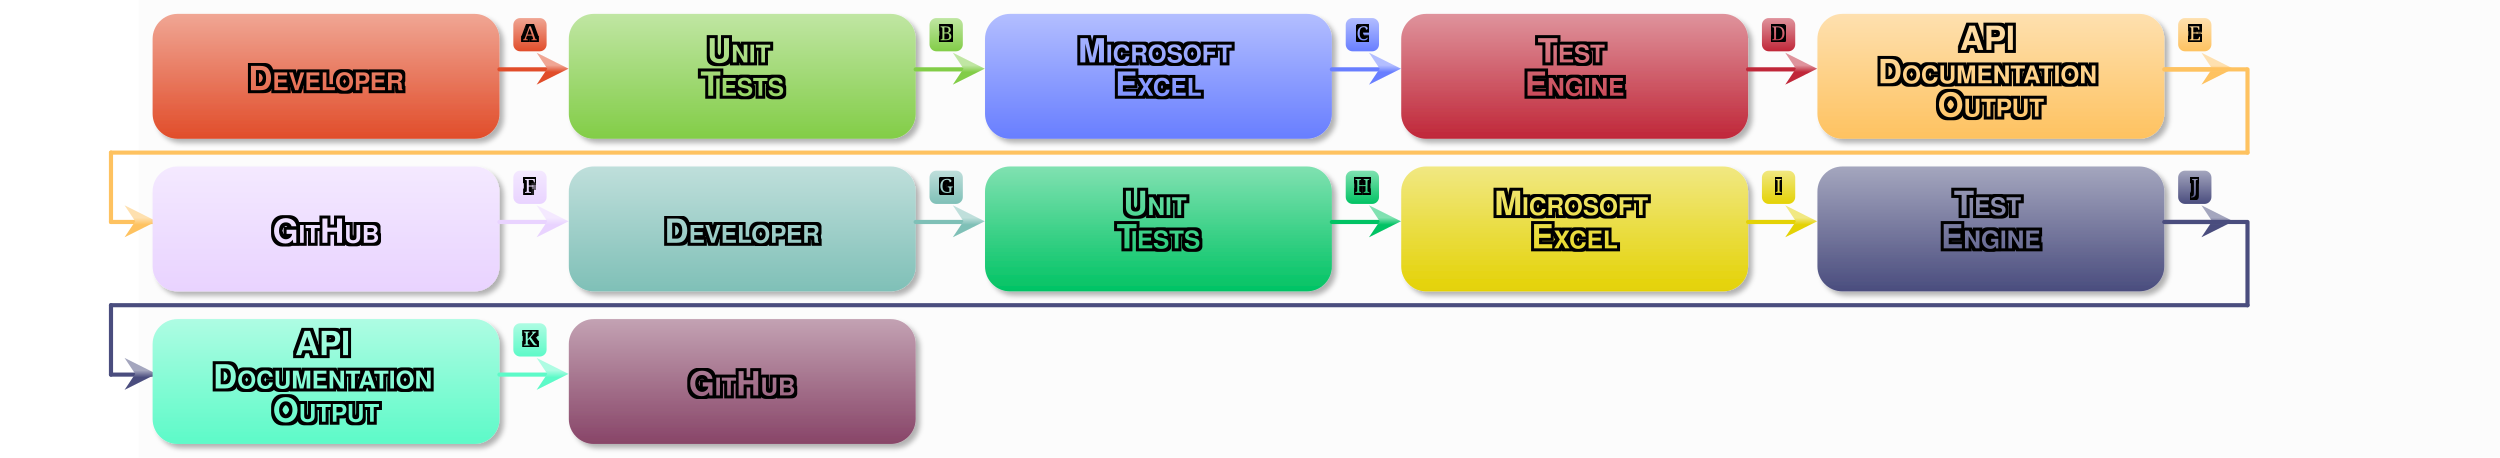
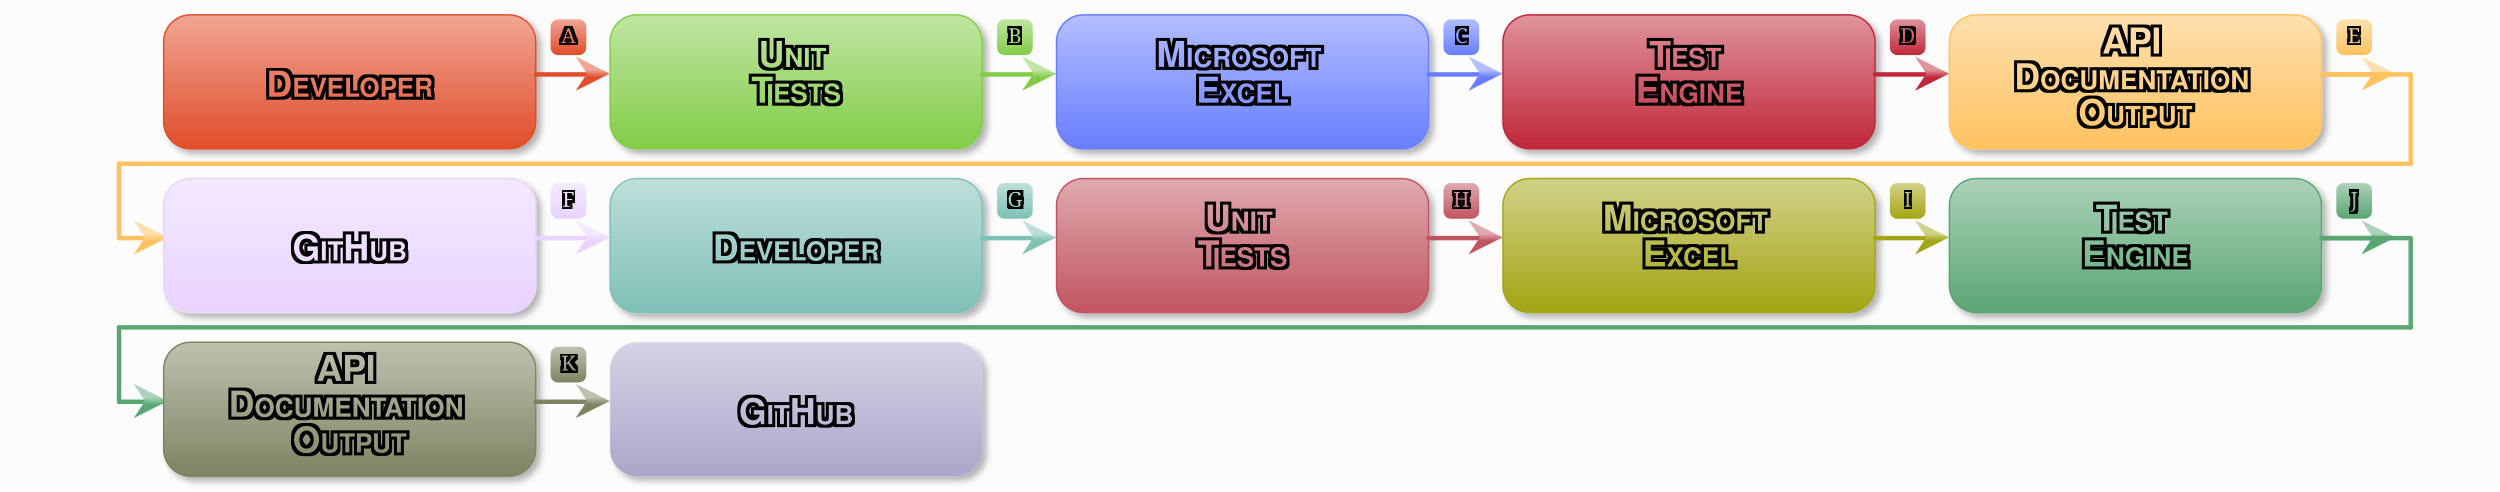
- <svg xmlns="http://www.w3.org/2000/svg" width="1441.6" height="264.0" viewBox="0 0 1802.0 330.0" id="diag">
+ <svg xmlns="http://www.w3.org/2000/svg" width="1344.0" height="264.0" viewBox="0 0 1680.0 330.0" id="diag">
  <defs>
    <linearGradient id="grad0" x2="0%" y2="100%">
      <stop class="stop1" offset="0%" stop-color="#f0a694" />
      <stop class="stop2" offset="50%" stop-color="#e8795f" />
      <stop class="stop3" offset="100%" stop-color="#E14D2A" />
    </linearGradient>
    <linearGradient id="grad1" x2="0%" y2="100%">
      <stop class="stop1" offset="0%" stop-color="#c0e6a3" />
      <stop class="stop2" offset="50%" stop-color="#a1d975" />
      <stop class="stop3" offset="100%" stop-color="#82CD47" />
    </linearGradient>
    <linearGradient id="grad2" x2="0%" y2="100%">
      <stop class="stop1" offset="0%" stop-color="#b3beff" />
      <stop class="stop2" offset="50%" stop-color="#8d9eff" />
      <stop class="stop3" offset="100%" stop-color="#687EFF" />
    </linearGradient>
    <linearGradient id="grad3" x2="0%" y2="100%">
      <stop class="stop1" offset="0%" stop-color="#df939c" />
      <stop class="stop2" offset="50%" stop-color="#cf5d6a" />
      <stop class="stop3" offset="100%" stop-color="#C02739" />
    </linearGradient>
    <linearGradient id="grad4" x2="0%" y2="100%">
      <stop class="stop1" offset="0%" stop-color="#fee0af" />
      <stop class="stop2" offset="50%" stop-color="#fed187" />
      <stop class="stop3" offset="100%" stop-color="#FEC260" />
    </linearGradient>
    <linearGradient id="grad5" x2="0%" y2="100%">
      <stop class="stop1" offset="0%" stop-color="#f4e9ff" />
      <stop class="stop2" offset="50%" stop-color="#eedeff" />
      <stop class="stop3" offset="100%" stop-color="#e9d3ff" />
    </linearGradient>
    <linearGradient id="grad6" x2="0%" y2="100%">
      <stop class="stop1" offset="0%" stop-color="#bfdfdb" />
      <stop class="stop2" offset="50%" stop-color="#9fcfc9" />
      <stop class="stop3" offset="100%" stop-color="#7fc0b7" />
    </linearGradient>
    <linearGradient id="grad7" x2="0%" y2="100%">
-       <stop class="stop1" offset="0%" stop-color="#80e1b1" />
-       <stop class="stop2" offset="50%" stop-color="#40d28a" />
-       <stop class="stop3" offset="100%" stop-color="#01c364" />
+       <stop class="stop1" offset="0%" stop-color="#e0aaaf" />
+       <stop class="stop2" offset="50%" stop-color="#d07f87" />
+       <stop class="stop3" offset="100%" stop-color="#c1555f" />
    </linearGradient>
    <linearGradient id="grad8" x2="0%" y2="100%">
-       <stop class="stop1" offset="0%" stop-color="#f1e882" />
-       <stop class="stop2" offset="50%" stop-color="#eadd43" />
-       <stop class="stop3" offset="100%" stop-color="#e4d205" />
+       <stop class="stop1" offset="0%" stop-color="#d1d289" />
+       <stop class="stop2" offset="50%" stop-color="#babb4e" />
+       <stop class="stop3" offset="100%" stop-color="#a4a513" />
    </linearGradient>
    <linearGradient id="grad9" x2="0%" y2="100%">
-       <stop class="stop1" offset="0%" stop-color="#a4a6be" />
-       <stop class="stop2" offset="50%" stop-color="#77799e" />
-       <stop class="stop3" offset="100%" stop-color="#4a4d7e" />
+       <stop class="stop1" offset="0%" stop-color="#acd2b9" />
+       <stop class="stop2" offset="50%" stop-color="#83bc96" />
+       <stop class="stop3" offset="100%" stop-color="#5aa673" />
    </linearGradient>
    <linearGradient id="grad10" x2="0%" y2="100%">
-       <stop class="stop1" offset="0%" stop-color="#aefce3" />
-       <stop class="stop2" offset="50%" stop-color="#85fbd5" />
-       <stop class="stop3" offset="100%" stop-color="#5dfac8" />
+       <stop class="stop1" offset="0%" stop-color="#bfc1b0" />
+       <stop class="stop2" offset="50%" stop-color="#9fa288" />
+       <stop class="stop3" offset="100%" stop-color="#808361" />
    </linearGradient>
    <linearGradient id="grad11" x2="0%" y2="100%">
-       <stop class="stop1" offset="0%" stop-color="#c3a2b3" />
-       <stop class="stop2" offset="50%" stop-color="#a5738d" />
-       <stop class="stop3" offset="100%" stop-color="#884568" />
+       <stop class="stop1" offset="0%" stop-color="#d4d3e4" />
+       <stop class="stop2" offset="50%" stop-color="#bfbdd7" />
+       <stop class="stop3" offset="100%" stop-color="#aaa7ca" />
    </linearGradient>
    <linearGradient id="grad12" x2="0%" y2="100%">
-       <stop class="stop1" offset="0%" stop-color="#a9bac1" />
-       <stop class="stop2" offset="50%" stop-color="#7e98a2" />
-       <stop class="stop3" offset="100%" stop-color="#547684" />
+       <stop class="stop1" offset="0%" stop-color="#bfc28d" />
+       <stop class="stop2" offset="50%" stop-color="#9fa354" />
+       <stop class="stop3" offset="100%" stop-color="#80851b" />
    </linearGradient>
    <filter id="filter">
      <feMorphology in="SourceAlpha" operator="dilate" radius="2" result="OUTLINE" />
      <feComposite operator="out" in="OUTLINE" in2="SourceAlpha" />
    </filter>
    <filter id="poly" x="0" y="0" width="200%" height="200%">
      <feOffset result="offOut" in="SourceGraphic" dx="10" dy="15" />
      <feGaussianBlur result="blurOut" in="offOut" stdDeviation="5" />
      <feBlend in="SourceGraphic" in2="blurOut" mode="normal" />
    </filter>
    <filter id="shadow2">
      <feDropShadow dx="-0.8" dy="-0.8" stdDeviation="0" flood-color="pink" flood-opacity="0.5" />
    </filter>
    <style>
-             .shadowed {
-                 -webkit-filter: drop-shadow(3px 3px 2px rgba(0, 0, 0, .3));
-                 filter: drop-shadow(3px 3px 2px rgba(0, 0, 0, .3));
-             }
- 
-             .filtered {
-                 filter: url(#filter);
-                 fill: black;
-                 font-family: 'Ultra', serif;
-                 font-size: 100px;
- 
-             }
- 
-             .filtered-small {
-                 filter: url(#filter);
-                 fill: black;
-                 font-family: 'Ultra', serif;
-                 font-size: 14px;
- 
-             }
- 
-             .glass:after, .glass:before {
-                 content: "";
-                 display: block;
-                 position: absolute
-             }
- 
-             .glass {
-                 overflow: hidden;
-                 color: #fff;
-                 text-shadow: 0 1px 2px rgba(0, 0, 0, .7);
-                 background-image: radial-gradient(circle at center, rgba(0, 167, 225, .25), rgba(0, 110, 149, .5));
-                 box-shadow: 0 5px 10px rgba(0, 0, 0, .75), inset 0 0 0 2px rgba(0, 0, 0, .3), inset 0 -6px 6px -3px rgba(0, 129, 174, .2);
-                 position: relative
-             }
- 
-             .glass:after {
-                 background: rgba(0, 167, 225, .2);
-                 z-index: 0;
-                 height: 100%;
-                 width: 100%;
-                 top: 0;
-                 left: 0;
-                 backdrop-filter: blur(3px) saturate(400%);
-                 -webkit-backdrop-filter: blur(3px) saturate(400%)
-             }
- 
-             .glass:before {
-                 width: calc(100% -
-                 4px);
-                 height: 35px;
-                 background-image: linear-gradient(rgba(255, 255, 255, .7), rgba(255, 255, 255, 0));
-                 top: 2px;
-                 left: 2px;
-                 border-radius: 30px 30px 200px 200px;
-                 opacity: .7
-             }
- 
-             .glass:hover {
-                 text-shadow: 0 1px 2px rgba(0, 0, 0, .9)
-             }
- 
-             .glass:hover:before {
-                 opacity: 1
-             }
- 
-             .glass:active {
-                 text-shadow: 0 0 2px rgba(0, 0, 0, .9);
-                 box-shadow: 0 3px 8px rgba(0, 0, 0, .75), inset 0 0 0 2px rgba(0, 0, 0, .3), inset 0 -6px 6px -3px rgba(0, 129, 174, .2)
-             }
- 
-             .glass:active:before {
-                 height: 25px
-             }
- 
-             .boxText {
-                 font-size: 24px;
-                 font-family: 'Inter var', system-ui, 'Helvetica Neue', Helvetica, Arial, sans-serif;
-                 font-variant: small-caps;
-                 font-weight: bold;
-             }
-         </style>
+            .shadowed {
+                -webkit-filter: drop-shadow( 3px 3px 2px rgba(0, 0, 0, .3));
+                filter: drop-shadow( 3px 3px 2px rgba(0, 0, 0, .3));
+            }
+            .filtered {
+                filter: url(#filter);
+                fill: black;
+                font-family: 'Ultra', serif;
+                font-size: 100px;
+ 
+            }
+            .filtered-small {
+                filter: url(#filter);
+                fill: black;
+                font-family: 'Ultra', serif;
+                font-size: 14px;
+ 
+            }
+ 
+            .glass:after,.glass:before{content:"";display:block;position:absolute}.glass{overflow:hidden;color:#fff;text-shadow:0
+            1px 2px rgba(0,0,0,.7);background-image:radial-gradient(circle at
+            center,rgba(0,167,225,.25),rgba(0,110,149,.5));box-shadow:0 5px 10px rgba(0,0,0,.75),inset 0 0 0 2px
+            rgba(0,0,0,.3),inset 0 -6px 6px -3px
+            rgba(0,129,174,.2);position:relative}.glass:after{background:rgba(0,167,225,.2);z-index:0;height:100%;width:100%;top:0;left:0;backdrop-filter:blur(3px)
+            saturate(400%);-webkit-backdrop-filter:blur(3px) saturate(400%)}.glass:before{width:calc(100% -
+            4px);height:35px;background-image:linear-gradient(rgba(255,255,255,.7),rgba(255,255,255,0));top:2px;left:2px;border-radius:30px
+            30px 200px 200px;opacity:.7}.glass:hover{text-shadow:0 1px 2px
+            rgba(0,0,0,.9)}.glass:hover:before{opacity:1}.glass:active{text-shadow:0 0 2px rgba(0,0,0,.9);box-shadow:0
+            3px 8px rgba(0,0,0,.75),inset 0 0 0 2px rgba(0,0,0,.3),inset 0 -6px 6px -3px
+            rgba(0,129,174,.2)}.glass:active:before{height:25px}
+ 
+            .boxText {
+                font-size:24px;
+                font-family: 'Inter var', system-ui, 'Helvetica Neue', Helvetica, Arial, sans-serif;
+                font-variant: small-caps;
+                font-weight: bold;
+            }
+        </style>
    <polygon id="ppoint" points="0,5 1.667,2.5 0,0 5,2.5" stroke-width="7" />
    <rect id="bbox" class="shadowed" width="250" height="90" ry="18" rx="18" />
    <path id="hconnector" d="M260,50.0 h34" stroke-width="3" stroke-linecap="round" stroke-linejoin="round" />
    <path id="vconnector" d="M135,100 v34" stroke-width="3" stroke-linecap="round" stroke-linejoin="round" />
-     <rect />
  </defs>
+   <rect width="100%" height="100%" fill="#fcfcfc" />
  <g transform="translate(100,0)">
-     <rect width="100%" height="100%" fill="#fcfcfc" />
    <g transform="translate(0,0)">
-       <use href="#bbox" x="10" y="10" fill="url(#grad0)" />
+       <use href="#bbox" x="10" y="10" fill="url(#grad0)" stroke="#E14D2A" />
      <text x="135" y="65" text-anchor="middle" class="filtered glass boxText">
        <tspan x="135">Developer</tspan>
      </text>
      <use href="#hconnector" stroke="#E14D2A" fill="url(#grad0)" />
      <g transform="translate(297,47)">
        <use href="#ppoint" fill="url(#grad0)" stroke-width="7" stroke="url(#grad0)" />
      </g>
      <rect x="270" y="13" height="24" width="24" fill="url(#grad0)" rx="5" ry="5" />
      <text x="282" y="29" fill="#111111" text-anchor="middle" class="filtered-small glass">A</text>
    </g>
    <g transform="translate(300,0)">
-       <use href="#bbox" x="10" y="10" fill="url(#grad1)" />
+       <use href="#bbox" x="10" y="10" fill="url(#grad1)" stroke="#82CD47" />
      <text x="135" y="45" text-anchor="middle" class="filtered glass boxText">
        <tspan x="135">Unit</tspan>
        <tspan x="135" dy="24">Tests</tspan>
      </text>
      <use href="#hconnector" stroke="#82CD47" fill="url(#grad1)" />
      <g transform="translate(297,47)">
        <use href="#ppoint" fill="url(#grad1)" stroke-width="7" stroke="url(#grad1)" />
      </g>
      <rect x="270" y="13" height="24" width="24" fill="url(#grad1)" rx="5" ry="5" />
      <text x="282" y="29" fill="#111111" text-anchor="middle" class="filtered-small glass">B</text>
    </g>
    <g transform="translate(600,0)">
-       <use href="#bbox" x="10" y="10" fill="url(#grad2)" />
+       <use href="#bbox" x="10" y="10" fill="url(#grad2)" stroke="#687EFF" />
      <text x="135" y="45" text-anchor="middle" class="filtered glass boxText">
        <tspan x="135">Microsoft</tspan>
        <tspan x="135" dy="24">Excel</tspan>
      </text>
      <use href="#hconnector" stroke="#687EFF" fill="url(#grad2)" />
      <g transform="translate(297,47)">
        <use href="#ppoint" fill="url(#grad2)" stroke-width="7" stroke="url(#grad2)" />
      </g>
      <rect x="270" y="13" height="24" width="24" fill="url(#grad2)" rx="5" ry="5" />
      <text x="282" y="29" fill="#111111" text-anchor="middle" class="filtered-small glass">C</text>
    </g>
    <g transform="translate(900,0)">
-       <use href="#bbox" x="10" y="10" fill="url(#grad3)" />
+       <use href="#bbox" x="10" y="10" fill="url(#grad3)" stroke="#C02739" />
      <text x="135" y="45" text-anchor="middle" class="filtered glass boxText">
        <tspan x="135">Test</tspan>
        <tspan x="135" dy="24">Engine</tspan>
      </text>
      <use href="#hconnector" stroke="#C02739" fill="url(#grad3)" />
      <g transform="translate(297,47)">
        <use href="#ppoint" fill="url(#grad3)" stroke-width="7" stroke="url(#grad3)" />
      </g>
      <rect x="270" y="13" height="24" width="24" fill="url(#grad3)" rx="5" ry="5" />
      <text x="282" y="29" fill="#111111" text-anchor="middle" class="filtered-small glass">D</text>
    </g>
    <g transform="translate(1200,0)">
-       <use href="#bbox" x="10" y="10" fill="url(#grad4)" />
+       <use href="#bbox" x="10" y="10" fill="url(#grad4)" stroke="#FEC260" />
      <text x="135" y="36" text-anchor="middle" class="filtered glass boxText">
        <tspan x="135">API</tspan>
        <tspan x="135" dy="24">Documentation</tspan>
        <tspan x="135" dy="24">Output</tspan>
      </text>
      <use href="#hconnector" stroke="#FEC260" fill="url(#grad4)" />
      <g transform="translate(297,47)">
        <use href="#ppoint" fill="url(#grad4)" stroke-width="7" stroke="url(#grad4)" />
      </g>
      <rect x="270" y="13" height="24" width="24" fill="url(#grad4)" rx="5" ry="5" />
      <text x="282" y="29" fill="#111111" text-anchor="middle" class="filtered-small glass">E</text>
      <g transform="translate(260,50)">
        <path d="M0,0 L60,0" fill="#111111" stroke-width="3" stroke="#FEC260" />
        <line x1="60" x2="60" y1="0" y2="60" stroke-width="3" stroke="#FEC260" stroke-linecap="round" stroke-linejoin="round" />
        <line x1="60" x2="-1480" y1="60" y2="60" stroke-width="3" stroke="#FEC260" stroke-linecap="round" stroke-linejoin="round" />
        <line x1="-1480" x2="-1480" y1="110" y2="60" stroke-width="3" stroke="#FEC260" stroke-linecap="round" stroke-linejoin="round" />
        <line x1="-1480" x2="-1400" y1="110" y2="110" stroke-width="3" stroke="#FEC260" stroke-linecap="round" stroke-linejoin="round" />
        <g transform="translate(-1460,107)">
          <use href="#ppoint" fill="url(#grad4)" stroke-width="7" stroke="url(#grad4)" />
        </g>
      </g>
    </g>
    <g transform="translate(0,110)">
-       <use href="#bbox" x="10" y="10" fill="url(#grad5)" />
+       <use href="#bbox" x="10" y="10" fill="url(#grad5)" stroke="#e9d3ff" />
      <text x="135" y="65" text-anchor="middle" class="filtered glass boxText">
        <tspan x="135">GitHub</tspan>
      </text>
      <use href="#hconnector" stroke="#e9d3ff" fill="url(#grad5)" />
      <g transform="translate(297,47)">
        <use href="#ppoint" fill="url(#grad5)" stroke-width="7" stroke="url(#grad5)" />
      </g>
      <rect x="270" y="13" height="24" width="24" fill="url(#grad5)" rx="5" ry="5" />
      <text x="282" y="29" fill="#111111" text-anchor="middle" class="filtered-small glass">F</text>
    </g>
    <g transform="translate(300,110)">
-       <use href="#bbox" x="10" y="10" fill="url(#grad6)" />
+       <use href="#bbox" x="10" y="10" fill="url(#grad6)" stroke="#7fc0b7" />
      <text x="135" y="65" text-anchor="middle" class="filtered glass boxText">
        <tspan x="135">Developer</tspan>
      </text>
      <use href="#hconnector" stroke="#7fc0b7" fill="url(#grad6)" />
      <g transform="translate(297,47)">
        <use href="#ppoint" fill="url(#grad6)" stroke-width="7" stroke="url(#grad6)" />
      </g>
      <rect x="270" y="13" height="24" width="24" fill="url(#grad6)" rx="5" ry="5" />
      <text x="282" y="29" fill="#111111" text-anchor="middle" class="filtered-small glass">G</text>
    </g>
    <g transform="translate(600,110)">
-       <use href="#bbox" x="10" y="10" fill="url(#grad7)" />
+       <use href="#bbox" x="10" y="10" fill="url(#grad7)" stroke="#c1555f" />
      <text x="135" y="45" text-anchor="middle" class="filtered glass boxText">
        <tspan x="135">Unit</tspan>
        <tspan x="135" dy="24">Tests</tspan>
      </text>
-       <use href="#hconnector" stroke="#01c364" fill="url(#grad7)" />
+       <use href="#hconnector" stroke="#c1555f" fill="url(#grad7)" />
      <g transform="translate(297,47)">
        <use href="#ppoint" fill="url(#grad7)" stroke-width="7" stroke="url(#grad7)" />
      </g>
      <rect x="270" y="13" height="24" width="24" fill="url(#grad7)" rx="5" ry="5" />
      <text x="282" y="29" fill="#111111" text-anchor="middle" class="filtered-small glass">H</text>
    </g>
    <g transform="translate(900,110)">
-       <use href="#bbox" x="10" y="10" fill="url(#grad8)" />
+       <use href="#bbox" x="10" y="10" fill="url(#grad8)" stroke="#a4a513" />
      <text x="135" y="45" text-anchor="middle" class="filtered glass boxText">
        <tspan x="135">Microsoft</tspan>
        <tspan x="135" dy="24">Excel</tspan>
      </text>
-       <use href="#hconnector" stroke="#e4d205" fill="url(#grad8)" />
+       <use href="#hconnector" stroke="#a4a513" fill="url(#grad8)" />
      <g transform="translate(297,47)">
        <use href="#ppoint" fill="url(#grad8)" stroke-width="7" stroke="url(#grad8)" />
      </g>
      <rect x="270" y="13" height="24" width="24" fill="url(#grad8)" rx="5" ry="5" />
      <text x="282" y="29" fill="#111111" text-anchor="middle" class="filtered-small glass">I</text>
    </g>
    <g transform="translate(1200,110)">
-       <use href="#bbox" x="10" y="10" fill="url(#grad9)" />
+       <use href="#bbox" x="10" y="10" fill="url(#grad9)" stroke="#5aa673" />
      <text x="135" y="45" text-anchor="middle" class="filtered glass boxText">
        <tspan x="135">Test</tspan>
        <tspan x="135" dy="24">Engine</tspan>
      </text>
-       <use href="#hconnector" stroke="#4a4d7e" fill="url(#grad9)" />
+       <use href="#hconnector" stroke="#5aa673" fill="url(#grad9)" />
      <g transform="translate(297,47)">
        <use href="#ppoint" fill="url(#grad9)" stroke-width="7" stroke="url(#grad9)" />
      </g>
      <rect x="270" y="13" height="24" width="24" fill="url(#grad9)" rx="5" ry="5" />
      <text x="282" y="29" fill="#111111" text-anchor="middle" class="filtered-small glass">J</text>
      <g transform="translate(260,50)">
-         <path d="M0,0 L60,0" fill="#111111" stroke-width="3" stroke="#4a4d7e" />
-         <line x1="60" x2="60" y1="0" y2="60" stroke-width="3" stroke="#4a4d7e" stroke-linecap="round" stroke-linejoin="round" />
-         <line x1="60" x2="-1480" y1="60" y2="60" stroke-width="3" stroke="#4a4d7e" stroke-linecap="round" stroke-linejoin="round" />
-         <line x1="-1480" x2="-1480" y1="110" y2="60" stroke-width="3" stroke="#4a4d7e" stroke-linecap="round" stroke-linejoin="round" />
-         <line x1="-1480" x2="-1400" y1="110" y2="110" stroke-width="3" stroke="#4a4d7e" stroke-linecap="round" stroke-linejoin="round" />
+         <path d="M0,0 L60,0" fill="#111111" stroke-width="3" stroke="#5aa673" />
+         <line x1="60" x2="60" y1="0" y2="60" stroke-width="3" stroke="#5aa673" stroke-linecap="round" stroke-linejoin="round" />
+         <line x1="60" x2="-1480" y1="60" y2="60" stroke-width="3" stroke="#5aa673" stroke-linecap="round" stroke-linejoin="round" />
+         <line x1="-1480" x2="-1480" y1="110" y2="60" stroke-width="3" stroke="#5aa673" stroke-linecap="round" stroke-linejoin="round" />
+         <line x1="-1480" x2="-1400" y1="110" y2="110" stroke-width="3" stroke="#5aa673" stroke-linecap="round" stroke-linejoin="round" />
        <g transform="translate(-1460,107)">
          <use href="#ppoint" fill="url(#grad9)" stroke-width="7" stroke="url(#grad9)" />
        </g>
      </g>
    </g>
    <g transform="translate(0,220)">
-       <use href="#bbox" x="10" y="10" fill="url(#grad10)" />
+       <use href="#bbox" x="10" y="10" fill="url(#grad10)" stroke="#808361" />
      <text x="135" y="36" text-anchor="middle" class="filtered glass boxText">
        <tspan x="135">API</tspan>
        <tspan x="135" dy="24">Documentation</tspan>
        <tspan x="135" dy="24">Output</tspan>
      </text>
-       <use href="#hconnector" stroke="#5dfac8" fill="url(#grad10)" />
+       <use href="#hconnector" stroke="#808361" fill="url(#grad10)" />
      <g transform="translate(297,47)">
        <use href="#ppoint" fill="url(#grad10)" stroke-width="7" stroke="url(#grad10)" />
      </g>
      <rect x="270" y="13" height="24" width="24" fill="url(#grad10)" rx="5" ry="5" />
      <text x="282" y="29" fill="#111111" text-anchor="middle" class="filtered-small glass">K</text>
    </g>
    <g transform="translate(300,220)">
      <use href="#bbox" x="10" y="10" fill="url(#grad11)" />
      <text x="135" y="65" text-anchor="middle" class="filtered glass boxText">
        <tspan x="135">GitHub</tspan>
      </text>
    </g>
  </g>
</svg>
